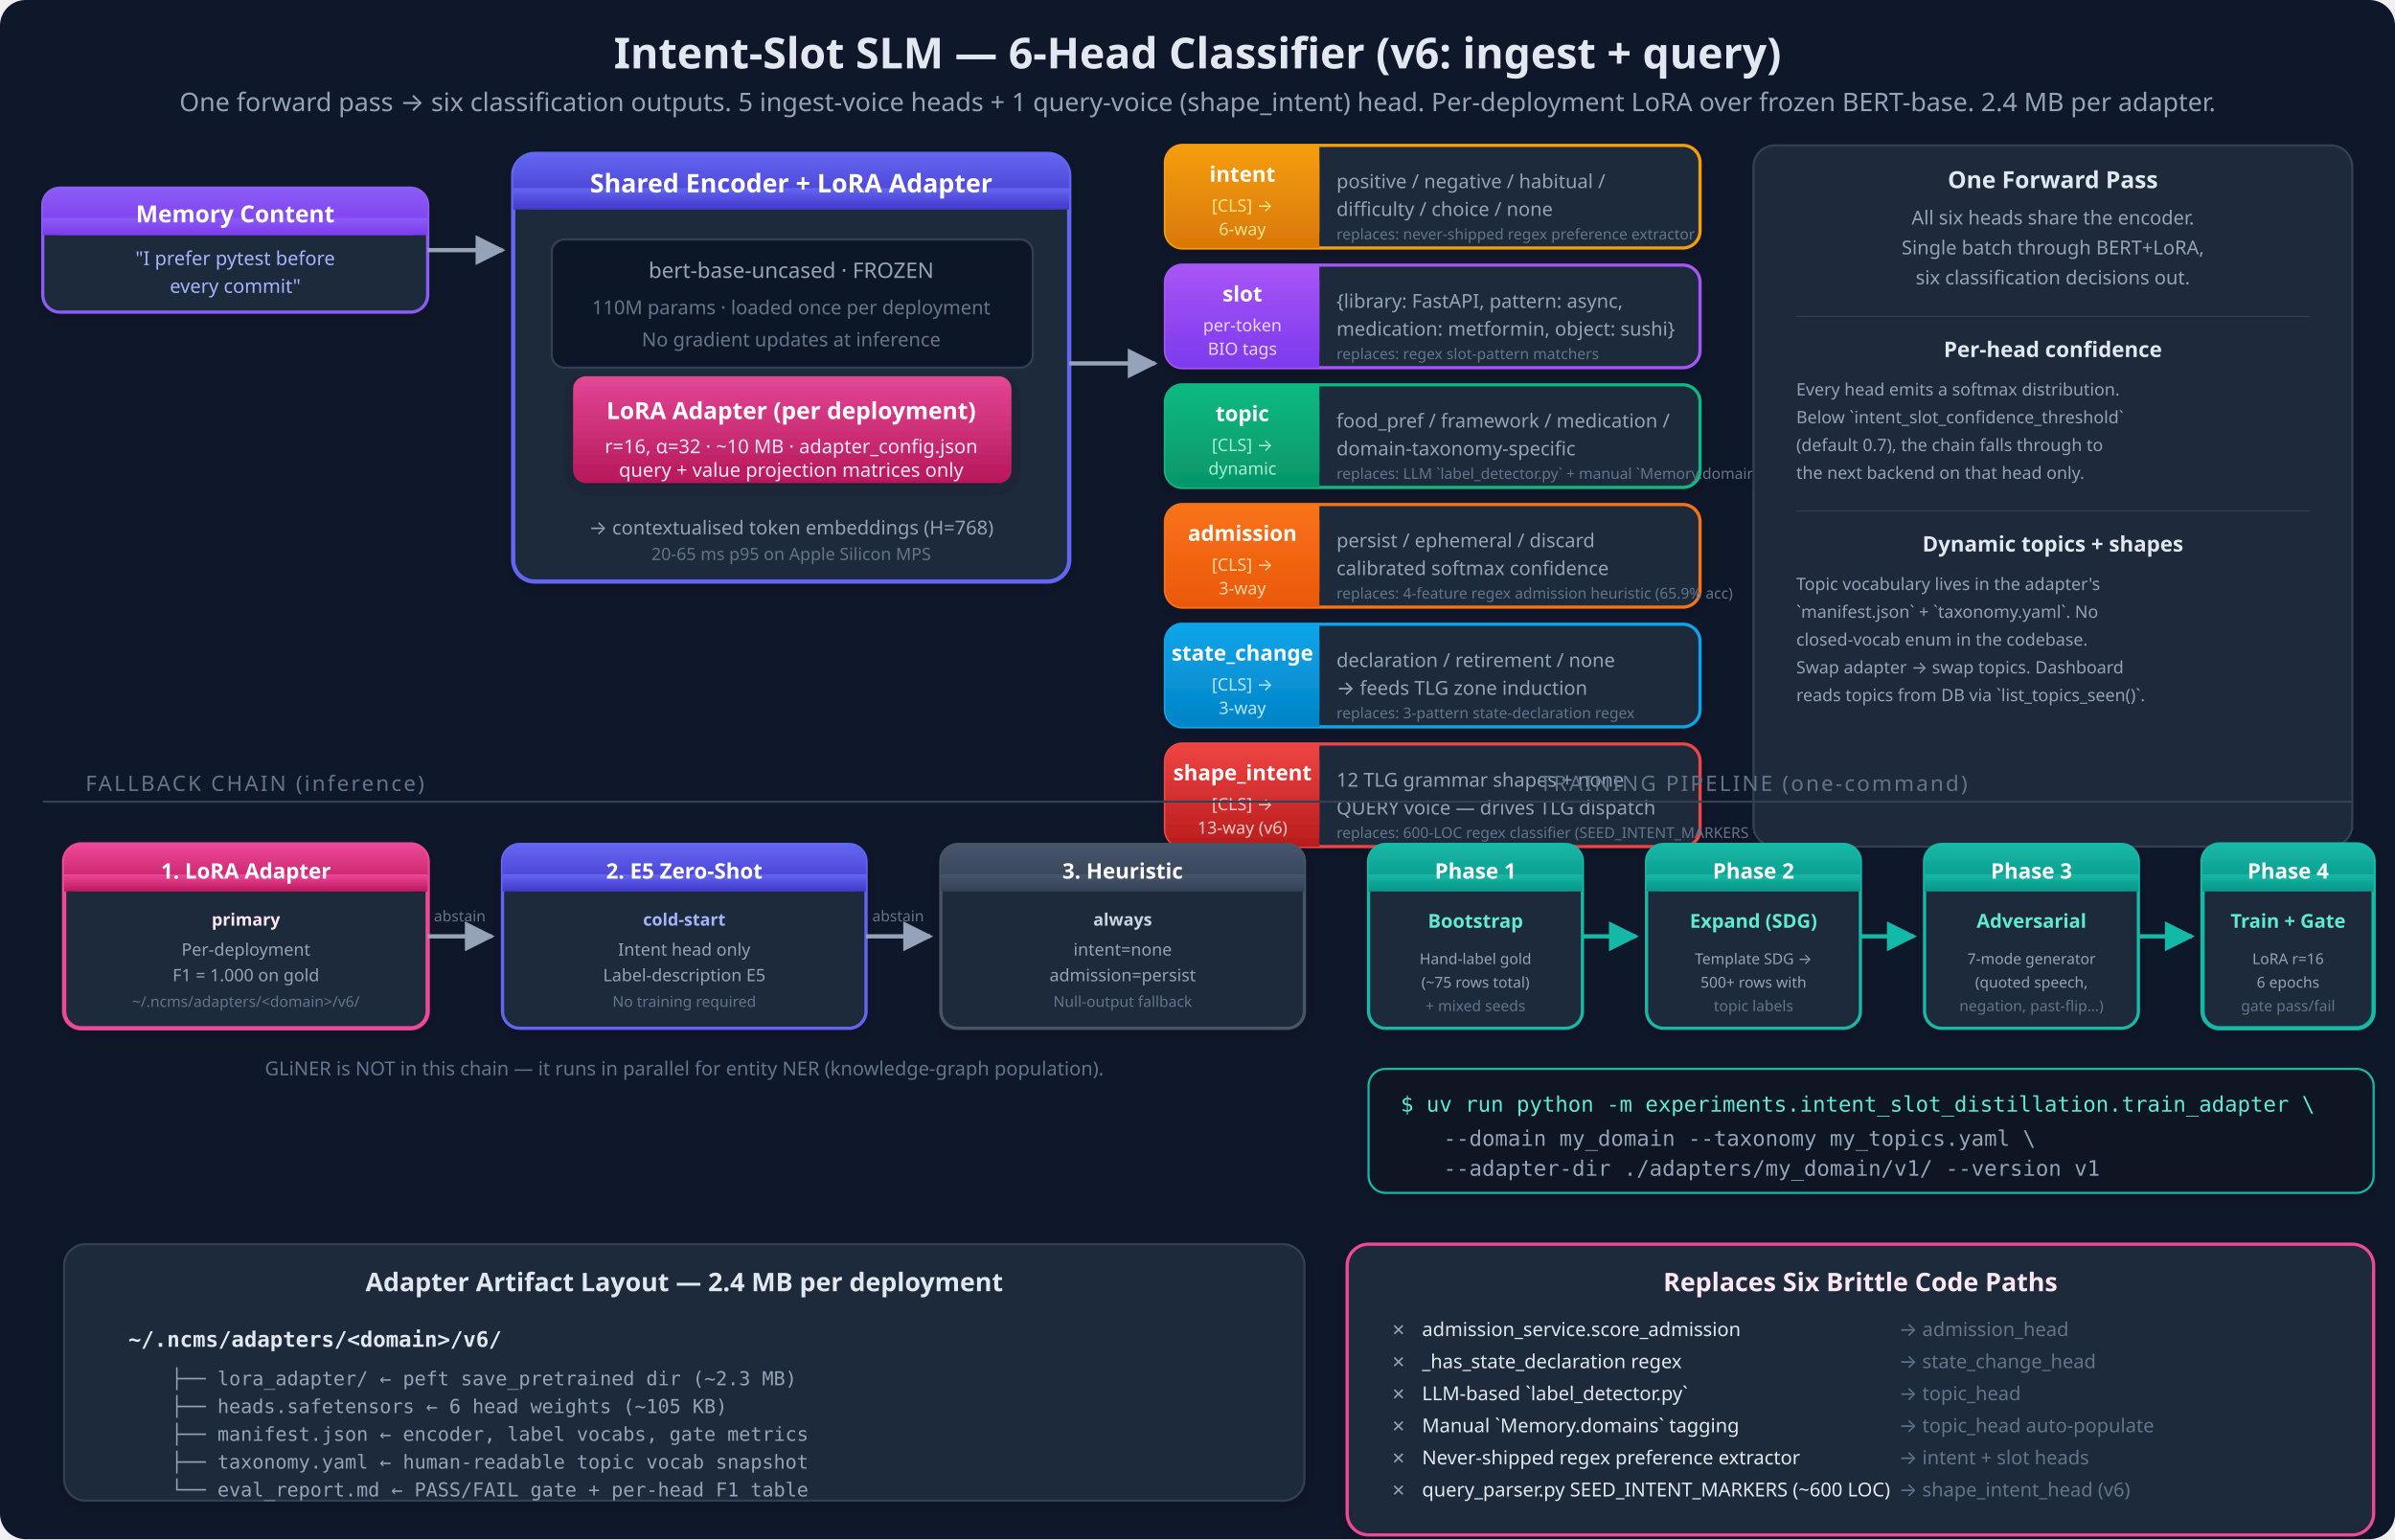
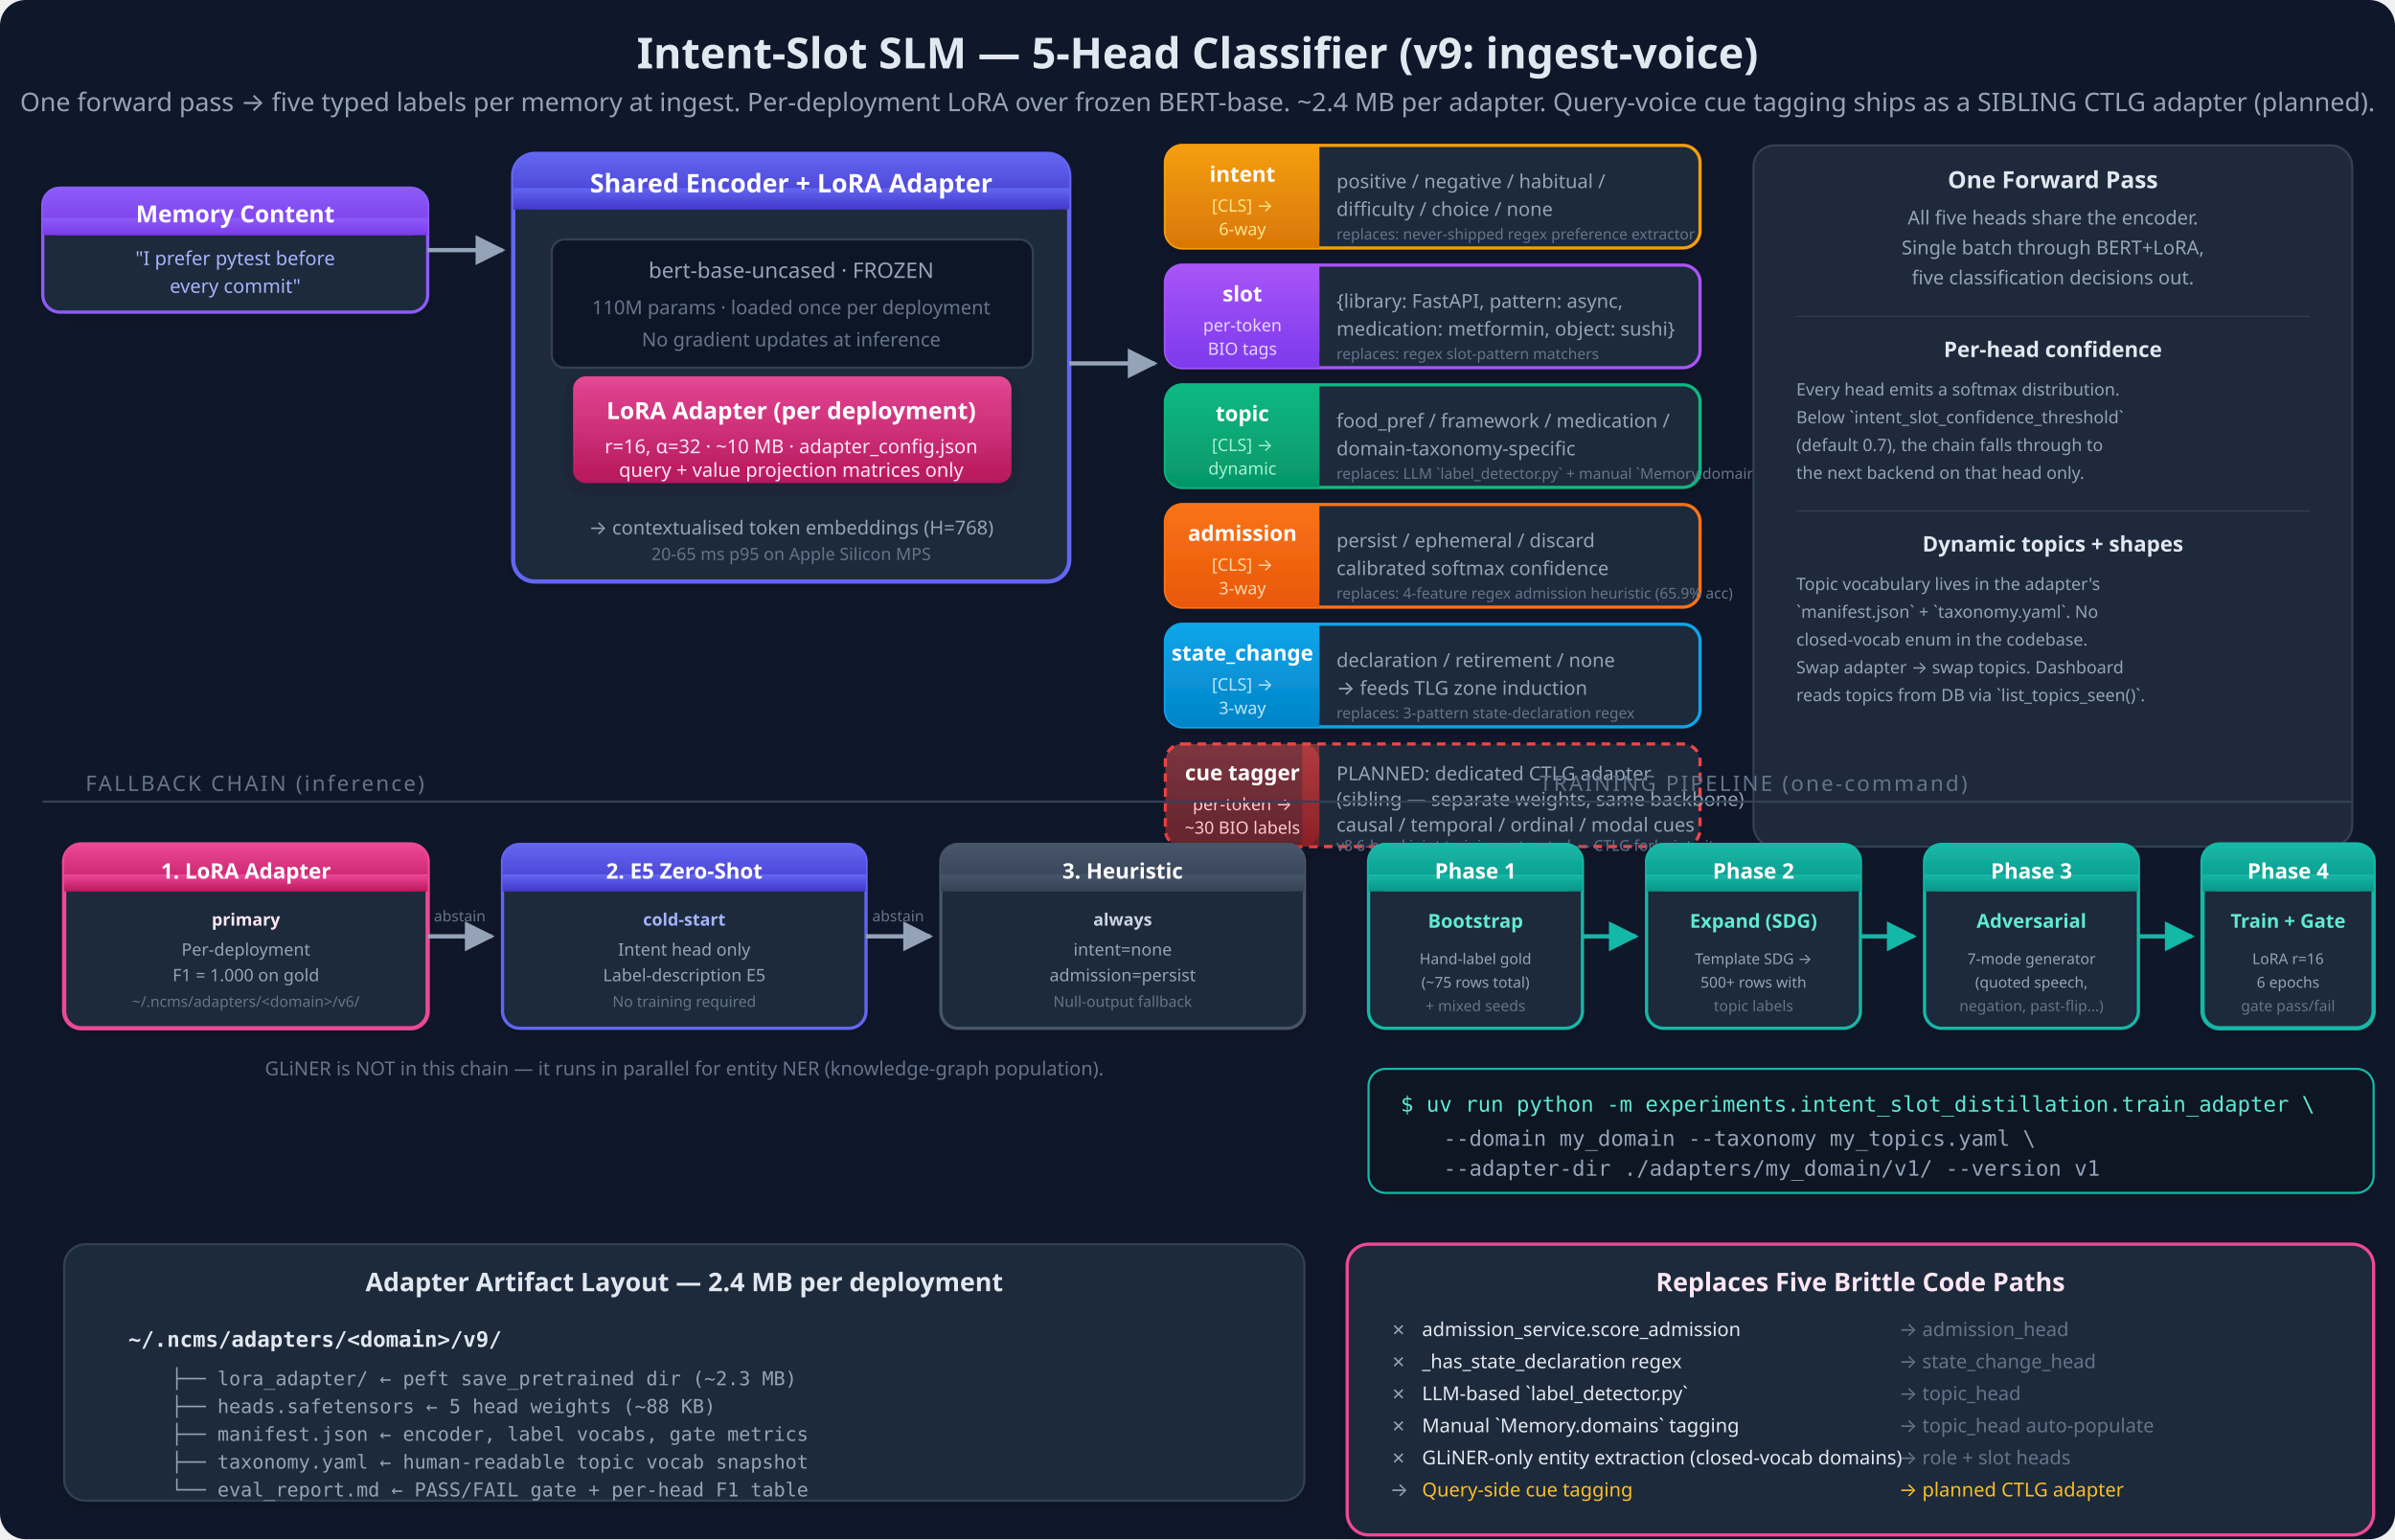
<svg xmlns="http://www.w3.org/2000/svg" viewBox="0 0 1120 720" font-family="'Segoe UI', system-ui, -apple-system, sans-serif">
  <defs>
    <linearGradient id="isInputGrad" x1="0" y1="0" x2="0" y2="1">
      <stop offset="0%" stop-color="#8b5cf6" />
      <stop offset="100%" stop-color="#7c3aed" />
    </linearGradient>
    <linearGradient id="isEncoderGrad" x1="0" y1="0" x2="0" y2="1">
      <stop offset="0%" stop-color="#6366f1" />
      <stop offset="100%" stop-color="#4338ca" />
    </linearGradient>
    <linearGradient id="isLoraGrad" x1="0" y1="0" x2="0" y2="1">
      <stop offset="0%" stop-color="#ec4899" />
      <stop offset="100%" stop-color="#be185d" />
    </linearGradient>
    <linearGradient id="isIntentHead" x1="0" y1="0" x2="0" y2="1">
      <stop offset="0%" stop-color="#f59e0b" />
      <stop offset="100%" stop-color="#d97706" />
    </linearGradient>
    <linearGradient id="isSlotHead" x1="0" y1="0" x2="0" y2="1">
      <stop offset="0%" stop-color="#a855f7" />
      <stop offset="100%" stop-color="#7c3aed" />
    </linearGradient>
    <linearGradient id="isTopicHead" x1="0" y1="0" x2="0" y2="1">
      <stop offset="0%" stop-color="#10b981" />
      <stop offset="100%" stop-color="#059669" />
    </linearGradient>
    <linearGradient id="isAdmitHead" x1="0" y1="0" x2="0" y2="1">
      <stop offset="0%" stop-color="#f97316" />
      <stop offset="100%" stop-color="#ea580c" />
    </linearGradient>
    <linearGradient id="isStateHead" x1="0" y1="0" x2="0" y2="1">
      <stop offset="0%" stop-color="#0ea5e9" />
      <stop offset="100%" stop-color="#0284c7" />
    </linearGradient>
    <linearGradient id="isShapeHead" x1="0" y1="0" x2="0" y2="1">
      <stop offset="0%" stop-color="#ef4444" />
      <stop offset="100%" stop-color="#b91c1c" />
    </linearGradient>
    <linearGradient id="isTrainGrad" x1="0" y1="0" x2="0" y2="1">
      <stop offset="0%" stop-color="#14b8a6" />
      <stop offset="100%" stop-color="#0d9488" />
    </linearGradient>
    <linearGradient id="isFallback" x1="0" y1="0" x2="0" y2="1">
      <stop offset="0%" stop-color="#475569" />
      <stop offset="100%" stop-color="#334155" />
    </linearGradient>
    <filter id="isShadow" x="-4%" y="-4%" width="108%" height="116%">
      <feDropShadow dx="0" dy="2" stdDeviation="3" flood-color="#000" flood-opacity="0.18" />
    </filter>
    <marker id="isArrow" viewBox="0 0 10 10" refX="9" refY="5" markerWidth="7" markerHeight="7" orient="auto">
      <path d="M 0 0 L 10 5 L 0 10 z" fill="#94a3b8" />
    </marker>
    <marker id="isArrowDashed" viewBox="0 0 10 10" refX="9" refY="5" markerWidth="7" markerHeight="7" orient="auto">
      <path d="M 0 0 L 10 5 L 0 10 z" fill="#64748b" />
    </marker>
    <marker id="isArrowTeal" viewBox="0 0 10 10" refX="9" refY="5" markerWidth="7" markerHeight="7" orient="auto">
      <path d="M 0 0 L 10 5 L 0 10 z" fill="#14b8a6" />
    </marker>
  </defs>
  <rect width="1120" height="720" rx="12" fill="#0f172a" />
-   <text x="560" y="32" text-anchor="middle" fill="#e2e8f0" font-size="20" font-weight="700">Intent-Slot SLM — 6-Head Classifier (v6: ingest + query)</text>
-   <text x="560" y="52" text-anchor="middle" fill="#94a3b8" font-size="12">One forward pass → six classification outputs.  5 ingest-voice heads + 1 query-voice (shape_intent) head.  Per-deployment LoRA over frozen BERT-base. 2.4 MB per adapter.</text>
+   <text x="560" y="32" text-anchor="middle" fill="#e2e8f0" font-size="20" font-weight="700">Intent-Slot SLM — 5-Head Classifier (v9: ingest-voice)</text>
+   <text x="560" y="52" text-anchor="middle" fill="#94a3b8" font-size="12">One forward pass → five typed labels per memory at ingest.  Per-deployment LoRA over frozen BERT-base. ~2.4 MB per adapter.  Query-voice cue tagging ships as a SIBLING CTLG adapter (planned).</text>
  <g filter="url(#isShadow)">
    <rect x="20" y="88" width="180" height="58" rx="8" fill="#1e293b" stroke="#8b5cf6" stroke-width="1.5" />
    <rect x="20" y="88" width="180" height="22" rx="8" fill="url(#isInputGrad)" />
    <rect x="20" y="102" width="180" height="8" fill="url(#isInputGrad)" />
    <text x="110" y="104" text-anchor="middle" fill="white" font-size="11" font-weight="600">Memory Content</text>
    <text x="110" y="124" text-anchor="middle" fill="#a5b4fc" font-size="9">"I prefer pytest before</text>
    <text x="110" y="137" text-anchor="middle" fill="#a5b4fc" font-size="9">every commit"</text>
  </g>
  <line x1="200" y1="117" x2="235" y2="117" stroke="#94a3b8" stroke-width="2" marker-end="url(#isArrow)" />
  <g filter="url(#isShadow)">
    <rect x="240" y="72" width="260" height="200" rx="10" fill="#1e293b" stroke="#6366f1" stroke-width="2" />
    <rect x="240" y="72" width="260" height="26" rx="10" fill="url(#isEncoderGrad)" />
    <rect x="240" y="88" width="260" height="10" fill="url(#isEncoderGrad)" />
    <text x="370" y="90" text-anchor="middle" fill="white" font-size="12" font-weight="600">Shared Encoder + LoRA Adapter</text>
    <g>
      <rect x="258" y="112" width="225" height="60" rx="6" fill="#111827" stroke="#334155" stroke-width="1" />
      <text x="370" y="130" text-anchor="middle" fill="#94a3b8" font-size="10" font-weight="500">bert-base-uncased · FROZEN</text>
      <text x="370" y="147" text-anchor="middle" fill="#64748b" font-size="9">110M params · loaded once per deployment</text>
      <text x="370" y="162" text-anchor="middle" fill="#64748b" font-size="9">No gradient updates at inference</text>
    </g>
    <g filter="url(#isShadow)">
      <rect x="268" y="176" width="205" height="50" rx="6" fill="url(#isLoraGrad)" opacity="0.95" />
      <text x="370" y="196" text-anchor="middle" fill="white" font-size="11" font-weight="700">LoRA Adapter (per deployment)</text>
      <text x="370" y="212" text-anchor="middle" fill="#fce7f3" font-size="9">r=16, α=32 · ~10 MB · adapter_config.json</text>
      <text x="370" y="223" text-anchor="middle" fill="#fce7f3" font-size="9">query + value projection matrices only</text>
    </g>
    <text x="370" y="250" text-anchor="middle" fill="#94a3b8" font-size="9">→ contextualised token embeddings (H=768)</text>
    <text x="370" y="262" text-anchor="middle" fill="#64748b" font-size="8">20-65 ms p95 on Apple Silicon MPS</text>
  </g>
  <line x1="500" y1="170" x2="540" y2="170" stroke="#94a3b8" stroke-width="2" marker-end="url(#isArrow)" />
  <g>
    <g filter="url(#isShadow)">
      <rect x="545" y="68" width="250" height="48" rx="8" fill="#1e293b" stroke="#f59e0b" stroke-width="1.5" />
      <rect x="545" y="68" width="72" height="48" rx="8" fill="url(#isIntentHead)" />
      <rect x="609" y="68" width="8" height="48" fill="url(#isIntentHead)" />
      <text x="581" y="85" text-anchor="middle" fill="white" font-size="10" font-weight="700">intent</text>
      <text x="581" y="99" text-anchor="middle" fill="#fde68a" font-size="8">[CLS] →</text>
      <text x="581" y="110" text-anchor="middle" fill="#fde68a" font-size="8">6-way</text>
      <text x="625" y="88" fill="#94a3b8" font-size="9" font-weight="500">positive / negative / habitual /</text>
      <text x="625" y="101" fill="#94a3b8" font-size="9" font-weight="500">difficulty / choice / none</text>
      <text x="625" y="112" fill="#64748b" font-size="7">replaces: never-shipped regex preference extractor</text>
    </g>
    <g filter="url(#isShadow)">
      <rect x="545" y="124" width="250" height="48" rx="8" fill="#1e293b" stroke="#a855f7" stroke-width="1.5" />
      <rect x="545" y="124" width="72" height="48" rx="8" fill="url(#isSlotHead)" />
      <rect x="609" y="124" width="8" height="48" fill="url(#isSlotHead)" />
      <text x="581" y="141" text-anchor="middle" fill="white" font-size="10" font-weight="700">slot</text>
      <text x="581" y="155" text-anchor="middle" fill="#e9d5ff" font-size="8">per-token</text>
      <text x="581" y="166" text-anchor="middle" fill="#e9d5ff" font-size="8">BIO tags</text>
      <text x="625" y="144" fill="#94a3b8" font-size="9" font-weight="500">{library: FastAPI, pattern: async,</text>
      <text x="625" y="157" fill="#94a3b8" font-size="9" font-weight="500">medication: metformin, object: sushi}</text>
      <text x="625" y="168" fill="#64748b" font-size="7">replaces: regex slot-pattern matchers</text>
    </g>
    <g filter="url(#isShadow)">
      <rect x="545" y="180" width="250" height="48" rx="8" fill="#1e293b" stroke="#10b981" stroke-width="1.5" />
      <rect x="545" y="180" width="72" height="48" rx="8" fill="url(#isTopicHead)" />
      <rect x="609" y="180" width="8" height="48" fill="url(#isTopicHead)" />
      <text x="581" y="197" text-anchor="middle" fill="white" font-size="10" font-weight="700">topic</text>
      <text x="581" y="211" text-anchor="middle" fill="#a7f3d0" font-size="8">[CLS] →</text>
      <text x="581" y="222" text-anchor="middle" fill="#a7f3d0" font-size="8">dynamic</text>
      <text x="625" y="200" fill="#94a3b8" font-size="9" font-weight="500">food_pref / framework / medication /</text>
      <text x="625" y="213" fill="#94a3b8" font-size="9" font-weight="500">domain-taxonomy-specific</text>
      <text x="625" y="224" fill="#64748b" font-size="7">replaces: LLM `label_detector.py` + manual `Memory.domains`</text>
    </g>
    <g filter="url(#isShadow)">
      <rect x="545" y="236" width="250" height="48" rx="8" fill="#1e293b" stroke="#f97316" stroke-width="1.5" />
      <rect x="545" y="236" width="72" height="48" rx="8" fill="url(#isAdmitHead)" />
      <rect x="609" y="236" width="8" height="48" fill="url(#isAdmitHead)" />
      <text x="581" y="253" text-anchor="middle" fill="white" font-size="10" font-weight="700">admission</text>
      <text x="581" y="267" text-anchor="middle" fill="#fed7aa" font-size="8">[CLS] →</text>
      <text x="581" y="278" text-anchor="middle" fill="#fed7aa" font-size="8">3-way</text>
      <text x="625" y="256" fill="#94a3b8" font-size="9" font-weight="500">persist / ephemeral / discard</text>
      <text x="625" y="269" fill="#94a3b8" font-size="9" font-weight="500">calibrated softmax confidence</text>
      <text x="625" y="280" fill="#64748b" font-size="7">replaces: 4-feature regex admission heuristic (65.9% acc)</text>
    </g>
    <g filter="url(#isShadow)">
      <rect x="545" y="292" width="250" height="48" rx="8" fill="#1e293b" stroke="#0ea5e9" stroke-width="1.5" />
      <rect x="545" y="292" width="72" height="48" rx="8" fill="url(#isStateHead)" />
      <rect x="609" y="292" width="8" height="48" fill="url(#isStateHead)" />
      <text x="581" y="309" text-anchor="middle" fill="white" font-size="10" font-weight="700">state_change</text>
      <text x="581" y="323" text-anchor="middle" fill="#bae6fd" font-size="8">[CLS] →</text>
      <text x="581" y="334" text-anchor="middle" fill="#bae6fd" font-size="8">3-way</text>
      <text x="625" y="312" fill="#94a3b8" font-size="9" font-weight="500">declaration / retirement / none</text>
      <text x="625" y="325" fill="#94a3b8" font-size="9" font-weight="500">→ feeds TLG zone induction</text>
      <text x="625" y="336" fill="#64748b" font-size="7">replaces: 3-pattern state-declaration regex</text>
    </g>
    <g filter="url(#isShadow)">
-       <rect x="545" y="348" width="250" height="48" rx="8" fill="#1e293b" stroke="#ef4444" stroke-width="1.5" />
-       <rect x="545" y="348" width="72" height="48" rx="8" fill="url(#isShapeHead)" />
-       <rect x="609" y="348" width="8" height="48" fill="url(#isShapeHead)" />
-       <text x="581" y="365" text-anchor="middle" fill="white" font-size="10" font-weight="700">shape_intent</text>
-       <text x="581" y="379" text-anchor="middle" fill="#fecaca" font-size="8">[CLS] →</text>
-       <text x="581" y="390" text-anchor="middle" fill="#fecaca" font-size="8">13-way (v6)</text>
-       <text x="625" y="368" fill="#94a3b8" font-size="9" font-weight="500">12 TLG grammar shapes + none</text>
-       <text x="625" y="381" fill="#94a3b8" font-size="9" font-weight="500">QUERY voice — drives TLG dispatch</text>
-       <text x="625" y="392" fill="#64748b" font-size="7">replaces: 600-LOC regex classifier (SEED_INTENT_MARKERS + _match_*)</text>
+       <rect x="545" y="348" width="250" height="48" rx="8" fill="#1e293b" stroke="#ef4444" stroke-width="1.5" stroke-dasharray="4 3" />
+       <rect x="545" y="348" width="72" height="48" rx="8" fill="url(#isShapeHead)" opacity="0.45" />
+       <rect x="609" y="348" width="8" height="48" fill="url(#isShapeHead)" opacity="0.45" />
+       <text x="581" y="365" text-anchor="middle" fill="white" font-size="10" font-weight="700">cue tagger</text>
+       <text x="581" y="379" text-anchor="middle" fill="#fecaca" font-size="8">per-token →</text>
+       <text x="581" y="390" text-anchor="middle" fill="#fecaca" font-size="8">~30 BIO labels</text>
+       <text x="625" y="365" fill="#94a3b8" font-size="9" font-weight="500">PLANNED: dedicated CTLG adapter</text>
+       <text x="625" y="377" fill="#94a3b8" font-size="9" font-weight="500">(sibling — separate weights, same backbone)</text>
+       <text x="625" y="389" fill="#94a3b8" font-size="9" font-weight="500">causal / temporal / ordinal / modal cues</text>
+       <text x="625" y="398" fill="#64748b" font-size="7">v8 6-head joint training saturated — CTLG forks into its own adapter</text>
    </g>
  </g>
  <g>
    <rect x="820" y="68" width="280" height="328" rx="10" fill="#1e293b" stroke="#334155" stroke-width="1" />
    <text x="960" y="88" text-anchor="middle" fill="#e2e8f0" font-size="11" font-weight="700">One Forward Pass</text>
-     <text x="960" y="105" text-anchor="middle" fill="#94a3b8" font-size="9">All six heads share the encoder.</text>
+     <text x="960" y="105" text-anchor="middle" fill="#94a3b8" font-size="9">All five heads share the encoder.</text>
    <text x="960" y="119" text-anchor="middle" fill="#94a3b8" font-size="9">Single batch through BERT+LoRA,</text>
-     <text x="960" y="133" text-anchor="middle" fill="#94a3b8" font-size="9">six classification decisions out.</text>
+     <text x="960" y="133" text-anchor="middle" fill="#94a3b8" font-size="9">five classification decisions out.</text>
    <line x1="840" y1="148" x2="1080" y2="148" stroke="#334155" stroke-width="0.5" />
    <text x="960" y="167" text-anchor="middle" fill="#e2e8f0" font-size="10" font-weight="600">Per-head confidence</text>
    <text x="840" y="185" fill="#94a3b8" font-size="8">Every head emits a softmax distribution.</text>
    <text x="840" y="198" fill="#94a3b8" font-size="8">Below `intent_slot_confidence_threshold`</text>
    <text x="840" y="211" fill="#94a3b8" font-size="8">(default 0.7), the chain falls through to</text>
    <text x="840" y="224" fill="#94a3b8" font-size="8">the next backend on that head only.</text>
    <line x1="840" y1="239" x2="1080" y2="239" stroke="#334155" stroke-width="0.5" />
    <text x="960" y="258" text-anchor="middle" fill="#e2e8f0" font-size="10" font-weight="600">Dynamic topics + shapes</text>
    <text x="840" y="276" fill="#94a3b8" font-size="8">Topic vocabulary lives in the adapter's</text>
    <text x="840" y="289" fill="#94a3b8" font-size="8">`manifest.json` + `taxonomy.yaml`. No</text>
    <text x="840" y="302" fill="#94a3b8" font-size="8">closed-vocab enum in the codebase.</text>
    <text x="840" y="315" fill="#94a3b8" font-size="8">Swap adapter → swap topics. Dashboard</text>
    <text x="840" y="328" fill="#94a3b8" font-size="8">reads topics from DB via `list_topics_seen()`.</text>
  </g>
  <line x1="20" y1="375" x2="1100" y2="375" stroke="#334155" stroke-width="1" />
  <text x="40" y="370" fill="#64748b" font-size="10" font-weight="500" letter-spacing="1">FALLBACK CHAIN (inference)</text>
  <text x="720" y="370" fill="#64748b" font-size="10" font-weight="500" letter-spacing="1">TRAINING PIPELINE (one-command)</text>
  <g filter="url(#isShadow)">
    <rect x="30" y="395" width="170" height="86" rx="8" fill="#1e293b" stroke="#ec4899" stroke-width="2" />
    <rect x="30" y="395" width="170" height="22" rx="8" fill="url(#isLoraGrad)" />
    <rect x="30" y="409" width="170" height="8" fill="url(#isLoraGrad)" />
    <text x="115" y="411" text-anchor="middle" fill="white" font-size="10" font-weight="600">1. LoRA Adapter</text>
    <text x="115" y="433" text-anchor="middle" fill="#fce7f3" font-size="8" font-weight="600">primary</text>
    <text x="115" y="447" text-anchor="middle" fill="#94a3b8" font-size="8">Per-deployment</text>
    <text x="115" y="459" text-anchor="middle" fill="#94a3b8" font-size="8">F1 = 1.000 on gold</text>
    <text x="115" y="471" text-anchor="middle" fill="#64748b" font-size="7">~/.ncms/adapters/&lt;domain&gt;/v6/</text>
  </g>
  <line x1="200" y1="438" x2="230" y2="438" stroke="#94a3b8" stroke-width="2" marker-end="url(#isArrow)" />
  <text x="215" y="431" text-anchor="middle" fill="#64748b" font-size="7">abstain</text>
  <g filter="url(#isShadow)">
    <rect x="235" y="395" width="170" height="86" rx="8" fill="#1e293b" stroke="#6366f1" stroke-width="1.5" />
    <rect x="235" y="395" width="170" height="22" rx="8" fill="url(#isEncoderGrad)" />
    <rect x="235" y="409" width="170" height="8" fill="url(#isEncoderGrad)" />
    <text x="320" y="411" text-anchor="middle" fill="white" font-size="10" font-weight="600">2. E5 Zero-Shot</text>
    <text x="320" y="433" text-anchor="middle" fill="#a5b4fc" font-size="8" font-weight="600">cold-start</text>
    <text x="320" y="447" text-anchor="middle" fill="#94a3b8" font-size="8">Intent head only</text>
    <text x="320" y="459" text-anchor="middle" fill="#94a3b8" font-size="8">Label-description E5</text>
    <text x="320" y="471" text-anchor="middle" fill="#64748b" font-size="7">No training required</text>
  </g>
  <line x1="405" y1="438" x2="435" y2="438" stroke="#94a3b8" stroke-width="2" marker-end="url(#isArrow)" />
  <text x="420" y="431" text-anchor="middle" fill="#64748b" font-size="7">abstain</text>
  <g filter="url(#isShadow)">
    <rect x="440" y="395" width="170" height="86" rx="8" fill="#1e293b" stroke="#475569" stroke-width="1.5" />
    <rect x="440" y="395" width="170" height="22" rx="8" fill="url(#isFallback)" />
    <rect x="440" y="409" width="170" height="8" fill="url(#isFallback)" />
    <text x="525" y="411" text-anchor="middle" fill="white" font-size="10" font-weight="600">3. Heuristic</text>
    <text x="525" y="433" text-anchor="middle" fill="#cbd5e1" font-size="8" font-weight="600">always</text>
    <text x="525" y="447" text-anchor="middle" fill="#94a3b8" font-size="8">intent=none</text>
    <text x="525" y="459" text-anchor="middle" fill="#94a3b8" font-size="8">admission=persist</text>
    <text x="525" y="471" text-anchor="middle" fill="#64748b" font-size="7">Null-output fallback</text>
  </g>
  <text x="320" y="503" text-anchor="middle" fill="#64748b" font-size="9">GLiNER is NOT in this chain — it runs in parallel for entity NER (knowledge-graph population).</text>
  <g filter="url(#isShadow)">
    <rect x="640" y="395" width="100" height="86" rx="8" fill="#1e293b" stroke="#14b8a6" stroke-width="1.5" />
    <rect x="640" y="395" width="100" height="22" rx="8" fill="url(#isTrainGrad)" />
    <rect x="640" y="409" width="100" height="8" fill="url(#isTrainGrad)" />
    <text x="690" y="411" text-anchor="middle" fill="white" font-size="10" font-weight="700">Phase 1</text>
    <text x="690" y="434" text-anchor="middle" fill="#5eead4" font-size="9" font-weight="600">Bootstrap</text>
    <text x="690" y="451" text-anchor="middle" fill="#94a3b8" font-size="7">Hand-label gold</text>
    <text x="690" y="462" text-anchor="middle" fill="#94a3b8" font-size="7">(~75 rows total)</text>
    <text x="690" y="473" text-anchor="middle" fill="#64748b" font-size="7">+ mixed seeds</text>
  </g>
  <line x1="740" y1="438" x2="765" y2="438" stroke="#14b8a6" stroke-width="2" marker-end="url(#isArrowTeal)" />
  <g filter="url(#isShadow)">
    <rect x="770" y="395" width="100" height="86" rx="8" fill="#1e293b" stroke="#14b8a6" stroke-width="1.5" />
    <rect x="770" y="395" width="100" height="22" rx="8" fill="url(#isTrainGrad)" />
    <rect x="770" y="409" width="100" height="8" fill="url(#isTrainGrad)" />
    <text x="820" y="411" text-anchor="middle" fill="white" font-size="10" font-weight="700">Phase 2</text>
    <text x="820" y="434" text-anchor="middle" fill="#5eead4" font-size="9" font-weight="600">Expand (SDG)</text>
    <text x="820" y="451" text-anchor="middle" fill="#94a3b8" font-size="7">Template SDG →</text>
    <text x="820" y="462" text-anchor="middle" fill="#94a3b8" font-size="7">500+ rows with</text>
    <text x="820" y="473" text-anchor="middle" fill="#64748b" font-size="7">topic labels</text>
  </g>
  <line x1="870" y1="438" x2="895" y2="438" stroke="#14b8a6" stroke-width="2" marker-end="url(#isArrowTeal)" />
  <g filter="url(#isShadow)">
    <rect x="900" y="395" width="100" height="86" rx="8" fill="#1e293b" stroke="#14b8a6" stroke-width="1.5" />
    <rect x="900" y="395" width="100" height="22" rx="8" fill="url(#isTrainGrad)" />
    <rect x="900" y="409" width="100" height="8" fill="url(#isTrainGrad)" />
    <text x="950" y="411" text-anchor="middle" fill="white" font-size="10" font-weight="700">Phase 3</text>
    <text x="950" y="434" text-anchor="middle" fill="#5eead4" font-size="9" font-weight="600">Adversarial</text>
    <text x="950" y="451" text-anchor="middle" fill="#94a3b8" font-size="7">7-mode generator</text>
    <text x="950" y="462" text-anchor="middle" fill="#94a3b8" font-size="7">(quoted speech,</text>
    <text x="950" y="473" text-anchor="middle" fill="#64748b" font-size="7">negation, past-flip…)</text>
  </g>
  <line x1="1000" y1="438" x2="1025" y2="438" stroke="#14b8a6" stroke-width="2" marker-end="url(#isArrowTeal)" />
  <g filter="url(#isShadow)">
    <rect x="1030" y="395" width="80" height="86" rx="8" fill="#1e293b" stroke="#14b8a6" stroke-width="2" />
    <rect x="1030" y="395" width="80" height="22" rx="8" fill="url(#isTrainGrad)" />
    <rect x="1030" y="409" width="80" height="8" fill="url(#isTrainGrad)" />
    <text x="1070" y="411" text-anchor="middle" fill="white" font-size="10" font-weight="700">Phase 4</text>
    <text x="1070" y="434" text-anchor="middle" fill="#5eead4" font-size="9" font-weight="600">Train + Gate</text>
    <text x="1070" y="451" text-anchor="middle" fill="#94a3b8" font-size="7">LoRA r=16</text>
    <text x="1070" y="462" text-anchor="middle" fill="#94a3b8" font-size="7">6 epochs</text>
    <text x="1070" y="473" text-anchor="middle" fill="#64748b" font-size="7">gate pass/fail</text>
  </g>
  <g filter="url(#isShadow)">
    <rect x="640" y="500" width="470" height="58" rx="8" fill="#0b1220" stroke="#14b8a6" stroke-width="1" />
    <text x="655" y="520" fill="#5eead4" font-size="10" font-family="'SFMono-Regular', Consolas, monospace">$ uv run python -m experiments.intent_slot_distillation.train_adapter \</text>
    <text x="675" y="536" fill="#94a3b8" font-size="10" font-family="'SFMono-Regular', Consolas, monospace">--domain my_domain --taxonomy my_topics.yaml \</text>
    <text x="675" y="550" fill="#94a3b8" font-size="10" font-family="'SFMono-Regular', Consolas, monospace">--adapter-dir ./adapters/my_domain/v1/ --version v1</text>
  </g>
  <g filter="url(#isShadow)">
    <rect x="30" y="582" width="580" height="120" rx="10" fill="#1e293b" stroke="#334155" stroke-width="1" />
    <text x="320" y="604" text-anchor="middle" fill="#e2e8f0" font-size="12" font-weight="700">Adapter Artifact Layout — 2.4 MB per deployment</text>
-     <text x="60" y="630" fill="#e2e8f0" font-size="10" font-weight="600" font-family="'SFMono-Regular', Consolas, monospace">~/.ncms/adapters/&lt;domain&gt;/v6/</text>
+     <text x="60" y="630" fill="#e2e8f0" font-size="10" font-weight="600" font-family="'SFMono-Regular', Consolas, monospace">~/.ncms/adapters/&lt;domain&gt;/v9/</text>
    <text x="80" y="648" fill="#94a3b8" font-size="9" font-family="'SFMono-Regular', Consolas, monospace">├── lora_adapter/       ← peft save_pretrained dir (~2.3 MB)</text>
-     <text x="80" y="661" fill="#94a3b8" font-size="9" font-family="'SFMono-Regular', Consolas, monospace">├── heads.safetensors   ← 6 head weights (~105 KB)</text>
+     <text x="80" y="661" fill="#94a3b8" font-size="9" font-family="'SFMono-Regular', Consolas, monospace">├── heads.safetensors   ← 5 head weights (~88 KB)</text>
    <text x="80" y="674" fill="#94a3b8" font-size="9" font-family="'SFMono-Regular', Consolas, monospace">├── manifest.json       ← encoder, label vocabs, gate metrics</text>
    <text x="80" y="687" fill="#94a3b8" font-size="9" font-family="'SFMono-Regular', Consolas, monospace">├── taxonomy.yaml       ← human-readable topic vocab snapshot</text>
    <text x="80" y="700" fill="#94a3b8" font-size="9" font-family="'SFMono-Regular', Consolas, monospace">└── eval_report.md      ← PASS/FAIL gate + per-head F1 table</text>
  </g>
  <g filter="url(#isShadow)">
    <rect x="630" y="582" width="480" height="136" rx="10" fill="#1e293b" stroke="#ec4899" stroke-width="1.5" />
-     <text x="870" y="604" text-anchor="middle" fill="#fce7f3" font-size="12" font-weight="700">Replaces Six Brittle Code Paths</text>
+     <text x="870" y="604" text-anchor="middle" fill="#fce7f3" font-size="12" font-weight="700">Replaces Five Brittle Code Paths</text>
    <text x="650" y="625" fill="#94a3b8" font-size="9">✗</text>
    <text x="665" y="625" fill="#e2e8f0" font-size="9">admission_service.score_admission</text>
    <text x="888" y="625" fill="#64748b" font-size="9">→ admission_head</text>
    <text x="650" y="640" fill="#94a3b8" font-size="9">✗</text>
    <text x="665" y="640" fill="#e2e8f0" font-size="9">_has_state_declaration regex</text>
    <text x="888" y="640" fill="#64748b" font-size="9">→ state_change_head</text>
    <text x="650" y="655" fill="#94a3b8" font-size="9">✗</text>
    <text x="665" y="655" fill="#e2e8f0" font-size="9">LLM-based `label_detector.py`</text>
    <text x="888" y="655" fill="#64748b" font-size="9">→ topic_head</text>
    <text x="650" y="670" fill="#94a3b8" font-size="9">✗</text>
    <text x="665" y="670" fill="#e2e8f0" font-size="9">Manual `Memory.domains` tagging</text>
    <text x="888" y="670" fill="#64748b" font-size="9">→ topic_head auto-populate</text>
    <text x="650" y="685" fill="#94a3b8" font-size="9">✗</text>
-     <text x="665" y="685" fill="#e2e8f0" font-size="9">Never-shipped regex preference extractor</text>
-     <text x="888" y="685" fill="#64748b" font-size="9">→ intent + slot heads</text>
-     <text x="650" y="700" fill="#94a3b8" font-size="9">✗</text>
-     <text x="665" y="700" fill="#e2e8f0" font-size="9">query_parser.py SEED_INTENT_MARKERS (~600 LOC)</text>
-     <text x="888" y="700" fill="#64748b" font-size="9">→ shape_intent_head (v6)</text>
+     <text x="665" y="685" fill="#e2e8f0" font-size="9">GLiNER-only entity extraction (closed-vocab domains)</text>
+     <text x="888" y="685" fill="#64748b" font-size="9">→ role + slot heads</text>
+     <text x="650" y="700" fill="#94a3b8" font-size="9">→</text>
+     <text x="665" y="700" fill="#fbbf24" font-size="9">Query-side cue tagging</text>
+     <text x="888" y="700" fill="#fbbf24" font-size="9">→ planned CTLG adapter</text>
  </g>
</svg>
